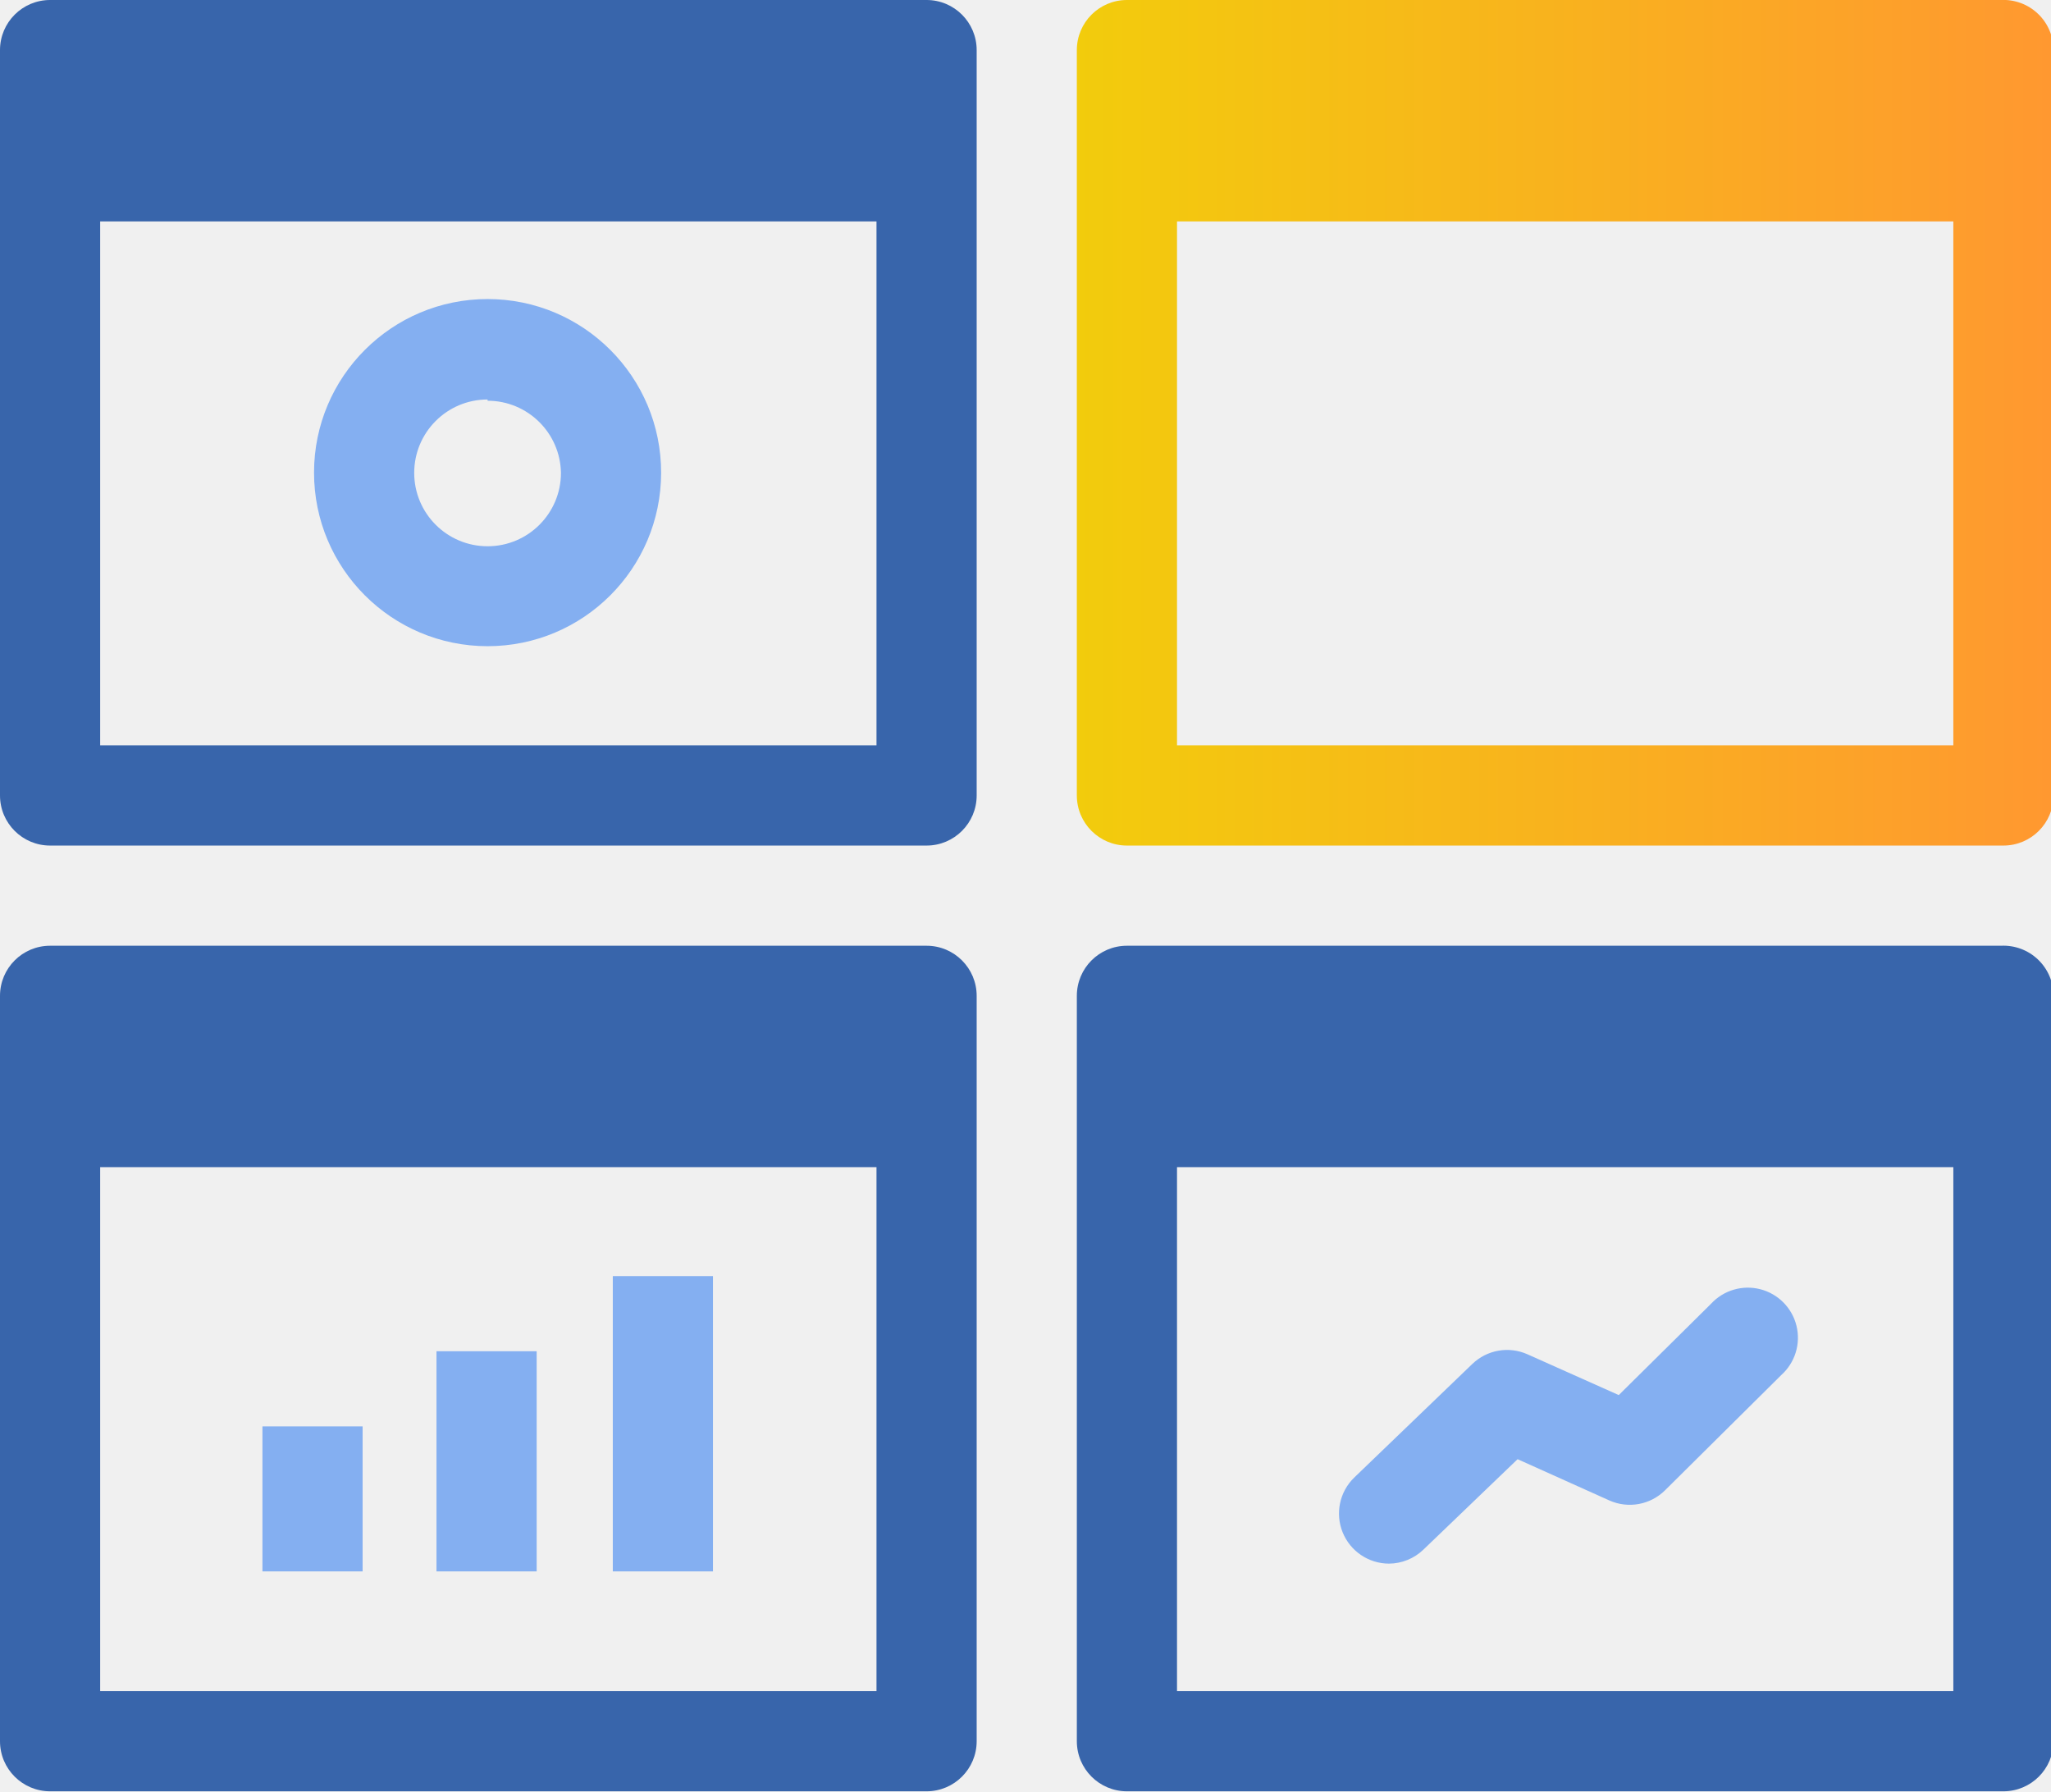
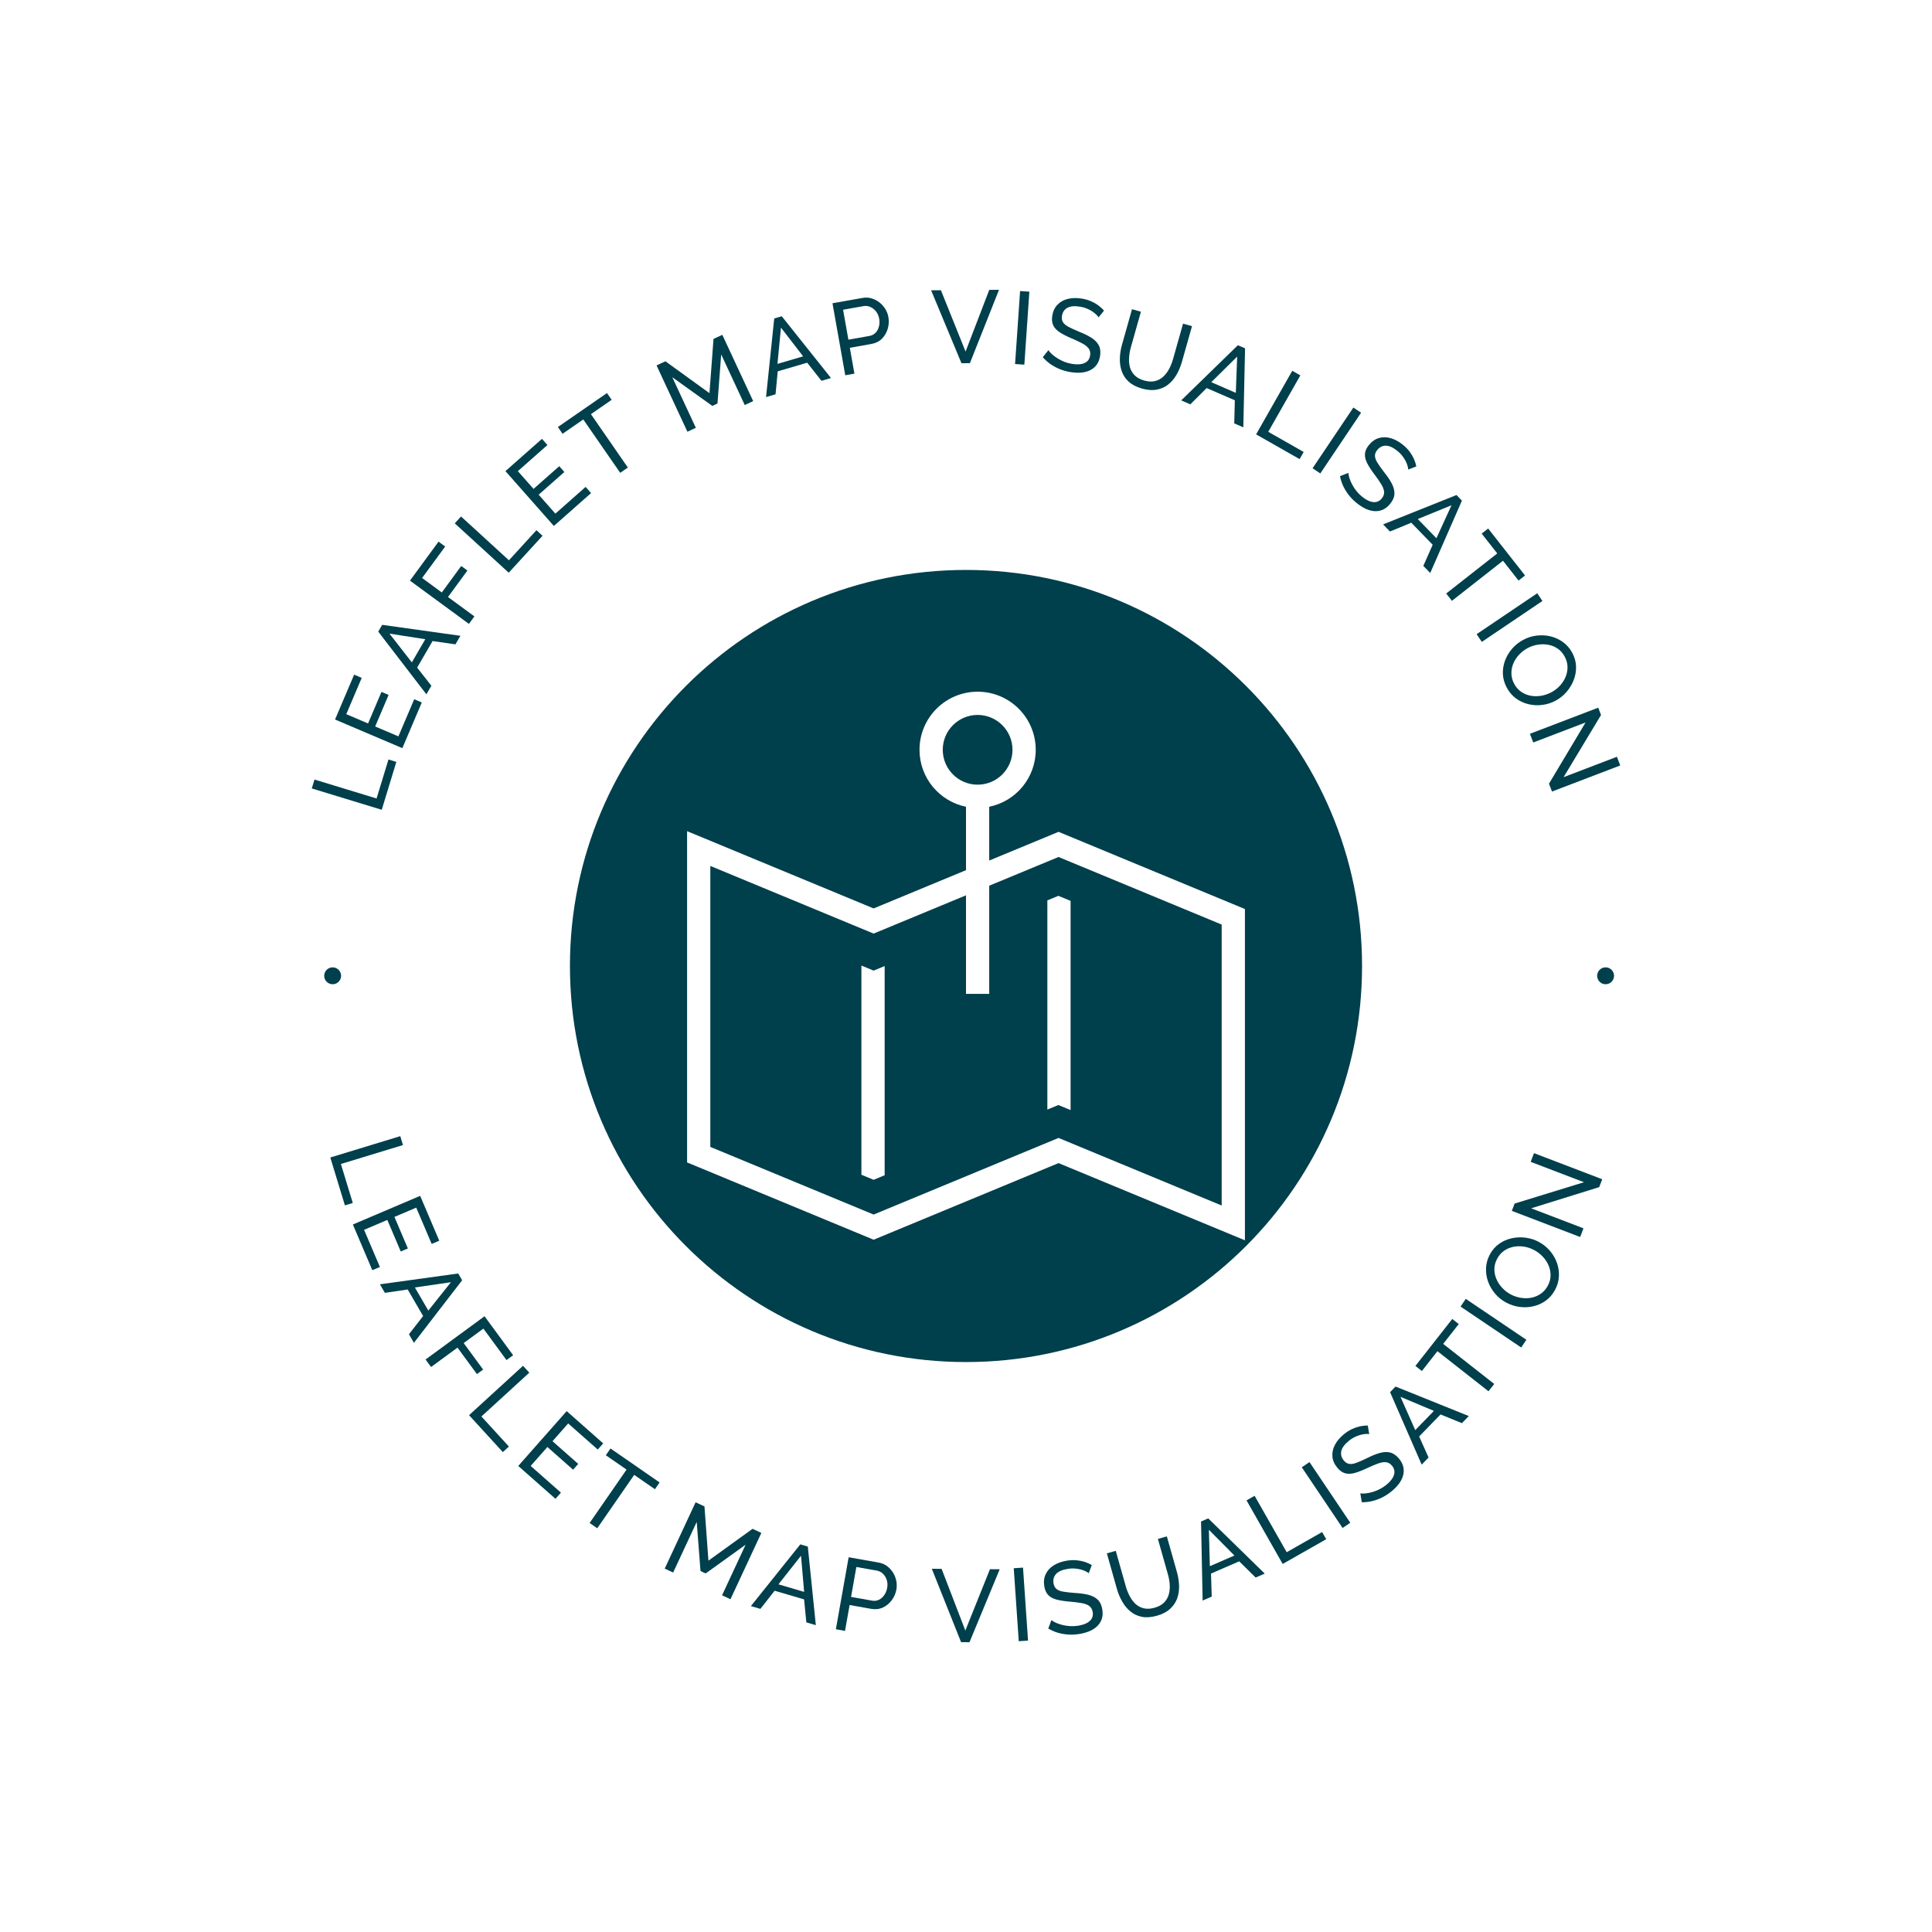
- <svg xmlns="http://www.w3.org/2000/svg" viewBox="0 0 81.9 71.52">
-   <defs>
-     <style>.cls-1{fill:#84aff1;}.cls-2{fill:#3865ab;}.cls-3{fill:url(#linear-gradient);}</style>
-     <linearGradient id="linear-gradient" x1="42.95" y1="16.88" x2="81.9" y2="16.88" gradientUnits="userSpaceOnUse">
-       <stop offset="0" stop-color="#f2cc0c" />
-       <stop offset="1" stop-color="#ff9830" />
-     </linearGradient>
-   </defs>
-   <g id="Layer_2" data-name="Layer 2">
-     <g id="Layer_1-2" data-name="Layer 1">
-       <path class="cls-1" d="M55.46,62.43A2,2,0,0,1,54.07,59l4.72-4.54a2,2,0,0,1,2.2-.39l3.65,1.63,3.68-3.64a2,2,0,1,1,2.81,2.84l-4.64,4.6a2,2,0,0,1-2.22.41L60.6,58.26l-3.76,3.61A2,2,0,0,1,55.46,62.43Z" />
-       <path class="cls-2" d="M37,0H2A2,2,0,0,0,0,2V31.76a2,2,0,0,0,2,2H37a2,2,0,0,0,2-2V2A2,2,0,0,0,37,0ZM4,29.76V8.84H35V29.76Z" />
-       <path class="cls-3" d="M79.9,0H45a2,2,0,0,0-2,2V31.76a2,2,0,0,0,2,2h35a2,2,0,0,0,2-2V2A2,2,0,0,0,79.9,0ZM47,29.76V8.84h31V29.76Z" />
-       <path class="cls-2" d="M37,37.76H2a2,2,0,0,0-2,2V69.52a2,2,0,0,0,2,2H37a2,2,0,0,0,2-2V39.76A2,2,0,0,0,37,37.76ZM4,67.52V46.6H35V67.52Z" />
-       <path class="cls-2" d="M79.9,37.76H45a2,2,0,0,0-2,2V69.52a2,2,0,0,0,2,2h35a2,2,0,0,0,2-2V39.76A2,2,0,0,0,79.9,37.76ZM47,67.52V46.6h31V67.52Z" />
-       <rect class="cls-1" x="10.48" y="56.95" width="4" height="5.79" />
-       <rect class="cls-1" x="17.43" y="53.95" width="4" height="8.79" />
-       <rect class="cls-1" x="24.47" y="50.95" width="4" height="11.79" />
-       <path class="cls-1" d="M19.47,25.8a6.93,6.93,0,1,1,6.93-6.92A6.93,6.93,0,0,1,19.47,25.8Zm0-9.85a2.93,2.93,0,1,0,2.93,2.93A2.93,2.93,0,0,0,19.47,16Z" />
-     </g>
+ <svg xmlns="http://www.w3.org/2000/svg" version="1.1" width="1000" height="1000" viewBox="0 0 1000 1000">
+   <rect width="1000" height="1000" fill="#ffffff" />
+   <g transform="matrix(0.7,0,0,0.7,150,150)">
+     <svg viewBox="0 0 280 280" data-background-color="#ffffff" preserveAspectRatio="xMidYMid meet" height="1000" width="1000">
+       <g id="tight-bounds" transform="matrix(1,0,0,1,0,0)">
+         <svg viewBox="0 0 280 280" height="280" width="280">
+           <g>
+             <svg viewBox="0 0 280 280" height="280" width="280">
+               <g>
+                 <svg viewBox="0 0 280 280" height="280" width="280">
+                   <g id="textblocktransform">
+                     <svg viewBox="0 0 280 280" height="280" width="280" id="textblock">
+                       <g>
+                         <svg viewBox="0 0 280 280" height="280" width="280">
+                           <g transform="matrix(1,0,0,1,57.50421,57.50421)">
+                             <svg viewBox="0 0 164.992 164.992" height="164.992" width="164.992">
+                               <g>
+                                 <circle r="82" cx="82.496" cy="82.496" fill="#003f4c" data-fill-palette-color="accent" />
+                                 <svg version="1.1" x="24.749" y="24.749" viewBox="6.713 6.757 87.637 86.186" enable-background="new 0 -0.856 100 100" xml:space="preserve" height="115.494" width="115.494" class="icon-o-0" data-fill-palette-color="quaternary" id="o-0">
+                                   <path d="M65.07 28.772l-10.889 4.51v-8.451c4.166-0.845 7.305-4.529 7.305-8.945 0-5.042-4.088-9.129-9.129-9.129-5.042 0-9.129 4.087-9.129 9.129 0 4.416 3.136 8.099 7.303 8.945v9.963L36.02 40.806 6.713 28.666v52.042L36.02 92.851l29.05-12.036L94.35 92.943V40.9L65.07 28.772zM46.88 15.886c0-3.025 2.453-5.478 5.478-5.478 3.023 0 5.477 2.453 5.477 5.478 0 3.024-2.453 5.477-5.477 5.477C49.333 21.363 46.88 18.91 46.88 15.886zM90.699 87.479L65.07 76.861 36.02 88.897 10.364 78.271V34.13l25.655 10.627 14.512-6.011v15.479h3.65V37.234l10.889-4.51 25.629 10.617V87.479z" fill="#ffffff" data-fill-palette-color="quaternary" />
+                                   <polygon points="34.1,49.779 34.1,82.644 36.02,83.438 37.751,82.723 37.751,49.857 36.02,50.574 " fill="#ffffff" data-fill-palette-color="quaternary" />
+                                   <polygon points="63.313,39.542 63.313,72.407 65.043,71.689 66.963,72.484 66.963,39.621 65.043,38.825 " fill="#ffffff" data-fill-palette-color="quaternary" />
+                                 </svg>
+                               </g>
+                             </svg>
+                           </g>
+                           <g>
+                             <path d="M22.059 97.744l-3.024 9.913-14.485-4.419 0.562-1.84 12.854 3.921 2.462-8.073z" fill="#003f4c" data-fill-palette-color="primary" />
+                             <path d="M22.486 92.459l3.273-7.689 1.569 0.668-4.027 9.459-13.933-5.931 3.953-9.286 1.568 0.668-3.199 7.515 4.513 1.921 2.781-6.534 1.472 0.627-2.781 6.534z" fill="#003f4c" data-fill-palette-color="primary" />
+                             <path d="M28.28 83.75l-9.969-12.981 0.814-1.402 16.199 2.268-1.031 1.772-4.732-0.683-3.196 5.497 2.946 3.757zM25.267 77.135l2.786-4.792-7.421-1.156z" fill="#003f4c" data-fill-palette-color="primary" />
+                             <path d="M38.223 67.618l-1.138 1.552-12.209-8.959 5.921-8.069 1.374 1.008-4.782 6.518 4.081 2.995 4.021-5.481 1.282 0.94-4.022 5.481z" fill="#003f4c" data-fill-palette-color="primary" />
+                             <path d="M52.323 50.926l-6.995 7.647-11.174-10.221 1.299-1.42 9.916 9.071 5.696-6.227z" fill="#003f4c" data-fill-palette-color="primary" />
+                             <path d="M54.983 46.341l6.264-5.531 1.128 1.277-7.706 6.805-10.023-11.351 7.564-6.68 1.129 1.278-6.123 5.406 3.247 3.677 5.323-4.701 1.059 1.2-5.323 4.7z" fill="#003f4c" data-fill-palette-color="primary" />
+                             <path d="M65.667 21.378l0.97 1.402-4.292 2.969 7.647 11.052-1.583 1.095-7.646-11.052-4.292 2.97-0.97-1.402z" fill="#003f4c" data-fill-palette-color="primary" />
+                             <path d="M95.937 23.047l-1.744 0.812-4.878-10.477-0.77 10.165-1.062 0.494-8.294-5.944 4.878 10.476-1.745 0.812-6.391-13.728 1.839-0.856 9.117 6.599 0.838-11.234 1.821-0.848z" fill="#003f4c" data-fill-palette-color="primary" />
+                             <path d="M98.602 22.214l1.693-16.28 1.555-0.457 10.198 12.788-1.966 0.577-2.966-3.75-6.101 1.792-0.446 4.753zM100.965 15.34l5.318-1.562-4.591-5.944z" fill="#003f4c" data-fill-palette-color="primary" />
+                             <path d="M116.899 17.361l-1.895 0.336-2.647-14.91 6.219-1.104c0.659-0.117 1.284-0.086 1.875 0.092 0.598 0.177 1.14 0.456 1.626 0.837 0.485 0.381 0.892 0.837 1.219 1.366 0.32 0.524 0.532 1.081 0.637 1.672v0c0.144 0.81 0.099 1.615-0.135 2.413-0.233 0.799-0.635 1.487-1.205 2.063-0.579 0.57-1.311 0.934-2.197 1.091v0l-4.448 0.789zM114.55 4.129l1.1 6.199 4.345-0.772c0.515-0.091 0.943-0.313 1.285-0.663 0.334-0.35 0.566-0.78 0.694-1.292 0.136-0.513 0.153-1.05 0.054-1.613v0c-0.105-0.59-0.326-1.096-0.663-1.518-0.337-0.422-0.732-0.73-1.184-0.927-0.453-0.196-0.923-0.25-1.41-0.164v0z" fill="#003f4c" data-fill-palette-color="primary" />
+                             <path d="M132.779 0.104l2.028-0.015 5.104 12.701 4.905-12.775 2.018-0.015-6.026 15.189-1.747 0.013z" fill="#003f4c" data-fill-palette-color="primary" />
+                             <path d="M152.08 15.498l-1.92-0.132 1.039-15.108 1.92 0.132z" fill="#003f4c" data-fill-palette-color="primary" />
+                             <path d="M168.573 4.311l-1.126 1.397c-0.14-0.227-0.337-0.453-0.589-0.677-0.245-0.23-0.532-0.446-0.86-0.648-0.328-0.201-0.69-0.383-1.088-0.546-0.405-0.157-0.832-0.272-1.279-0.344v0c-1.149-0.185-2.035-0.106-2.655 0.24-0.614 0.346-0.982 0.901-1.106 1.665v0c-0.085 0.53-0.012 0.973 0.221 1.328 0.225 0.354 0.615 0.675 1.169 0.961 0.553 0.294 1.26 0.62 2.12 0.978v0c1.004 0.388 1.858 0.805 2.563 1.25 0.705 0.446 1.221 0.97 1.547 1.573 0.318 0.609 0.406 1.361 0.261 2.257v0c-0.115 0.716-0.354 1.317-0.714 1.802-0.36 0.479-0.812 0.851-1.356 1.116-0.551 0.264-1.167 0.426-1.847 0.486-0.686 0.052-1.415 0.016-2.186-0.109v0c-0.764-0.123-1.495-0.322-2.192-0.597-0.696-0.282-1.34-0.626-1.931-1.032-0.597-0.414-1.14-0.901-1.629-1.459v0l1.167-1.454c0.181 0.276 0.432 0.56 0.752 0.852 0.321 0.285 0.696 0.564 1.125 0.838 0.423 0.266 0.893 0.504 1.411 0.715 0.511 0.202 1.049 0.349 1.613 0.44v0c1.067 0.172 1.924 0.112 2.571-0.178 0.654-0.29 1.041-0.807 1.161-1.551v0c0.091-0.564-0.002-1.042-0.277-1.432-0.276-0.391-0.72-0.748-1.332-1.073-0.61-0.331-1.358-0.685-2.244-1.061v0c-0.972-0.411-1.778-0.823-2.417-1.237-0.639-0.414-1.092-0.893-1.357-1.437-0.264-0.551-0.333-1.219-0.207-2.004v0c0.154-0.957 0.518-1.724 1.092-2.302 0.568-0.586 1.285-0.983 2.151-1.189 0.867-0.206 1.813-0.227 2.839-0.062v0c0.675 0.109 1.293 0.279 1.856 0.511 0.555 0.238 1.067 0.522 1.536 0.852 0.461 0.336 0.874 0.713 1.237 1.131z" fill="#003f4c" data-fill-palette-color="primary" />
+                             <path d="M176.446 20.45v0c-1.161-0.328-2.083-0.806-2.768-1.434-0.678-0.626-1.158-1.352-1.439-2.178-0.288-0.828-0.415-1.711-0.381-2.65 0.025-0.935 0.169-1.868 0.433-2.801v0l2.081-7.367 1.842 0.52-2.082 7.367c-0.201 0.711-0.323 1.426-0.367 2.146-0.051 0.717 0.013 1.391 0.19 2.02 0.179 0.623 0.506 1.172 0.98 1.647 0.468 0.473 1.121 0.828 1.96 1.064v0c0.845 0.239 1.595 0.277 2.25 0.114 0.648-0.165 1.212-0.469 1.692-0.913 0.482-0.451 0.892-0.99 1.23-1.619 0.33-0.631 0.594-1.296 0.791-1.994v0l2.081-7.367 1.852 0.524-2.081 7.367c-0.279 0.986-0.657 1.89-1.136 2.711-0.476 0.814-1.054 1.488-1.733 2.02-0.679 0.533-1.47 0.882-2.372 1.047-0.895 0.167-1.903 0.093-3.023-0.223z" fill="#003f4c" data-fill-palette-color="primary" />
+                             <path d="M184.56 22.894l11.728-11.419 1.487 0.645-0.359 16.352-1.88-0.816 0.124-4.779-5.833-2.532-3.386 3.365zM190.778 19.128l5.084 2.206 0.282-7.505z" fill="#003f4c" data-fill-palette-color="primary" />
+                             <path d="M209.071 35.056l-9.008-5.124 7.487-13.163 1.673 0.952-6.645 11.681 7.336 4.173z" fill="#003f4c" data-fill-palette-color="primary" />
+                             <path d="M213.352 38.02l-1.597-1.074 8.446-12.569 1.598 1.073z" fill="#003f4c" data-fill-palette-color="primary" />
+                             <path d="M233.228 36.568l-1.673 0.648c-0.008-0.267-0.065-0.561-0.172-0.882-0.098-0.322-0.238-0.652-0.421-0.99-0.183-0.338-0.407-0.677-0.67-1.016-0.273-0.339-0.585-0.651-0.936-0.937v0c-0.903-0.735-1.71-1.108-2.42-1.12-0.704-0.007-1.301 0.29-1.789 0.891v0c-0.339 0.416-0.496 0.837-0.473 1.26 0.018 0.419 0.196 0.892 0.532 1.417 0.332 0.531 0.782 1.166 1.349 1.906v0c0.676 0.837 1.208 1.625 1.596 2.363 0.388 0.738 0.573 1.45 0.554 2.136-0.029 0.687-0.329 1.382-0.901 2.085v0c-0.458 0.562-0.964 0.964-1.519 1.205-0.551 0.235-1.128 0.332-1.732 0.289-0.609-0.046-1.224-0.214-1.843-0.502-0.62-0.298-1.233-0.693-1.84-1.186v0c-0.6-0.488-1.134-1.026-1.6-1.612-0.462-0.592-0.848-1.211-1.158-1.858-0.31-0.657-0.538-1.35-0.682-2.079v0l1.737-0.676c0.019 0.33 0.094 0.701 0.226 1.114 0.136 0.407 0.321 0.837 0.557 1.288 0.234 0.442 0.522 0.883 0.864 1.324 0.342 0.431 0.734 0.827 1.178 1.187v0c0.838 0.682 1.611 1.059 2.316 1.13 0.712 0.076 1.305-0.179 1.781-0.763v0c0.361-0.443 0.519-0.903 0.475-1.38-0.044-0.476-0.25-1.008-0.618-1.594-0.363-0.592-0.835-1.272-1.414-2.04v0c-0.637-0.841-1.129-1.601-1.475-2.279-0.347-0.678-0.5-1.319-0.458-1.923 0.046-0.609 0.32-1.222 0.822-1.839v0c0.612-0.752 1.31-1.235 2.096-1.45 0.785-0.224 1.604-0.21 2.457 0.045 0.854 0.254 1.684 0.709 2.49 1.365v0c0.53 0.431 0.981 0.888 1.352 1.37 0.362 0.483 0.664 0.985 0.906 1.505 0.232 0.521 0.401 1.054 0.506 1.598z" fill="#003f4c" data-fill-palette-color="primary" />
+                             <path d="M226.353 48.573l15.194-6.087 1.129 1.163-6.564 14.981-1.428-1.471 1.938-4.371-4.428-4.564-4.413 1.82zM233.536 47.461l3.86 3.978 3.121-6.831z" fill="#003f4c" data-fill-palette-color="primary" />
+                             <path d="M255.742 59.148l-1.341 1.053-3.223-4.105-10.569 8.299-1.189-1.513 10.57-8.299-3.223-4.105 1.341-1.053z" fill="#003f4c" data-fill-palette-color="primary" />
+                             <path d="M246.794 72.895l-1.076-1.595 12.551-8.472 1.077 1.595z" fill="#003f4c" data-fill-palette-color="primary" />
+                             <path d="M251.969 82.383v0c-0.505-0.94-0.776-1.894-0.813-2.863-0.034-0.963 0.121-1.897 0.465-2.802 0.345-0.905 0.842-1.726 1.491-2.463 0.646-0.727 1.396-1.32 2.251-1.778v0c0.891-0.478 1.824-0.774 2.8-0.886 0.982-0.116 1.942-0.061 2.878 0.164 0.939 0.232 1.8 0.632 2.58 1.202 0.778 0.564 1.409 1.297 1.894 2.2v0c0.505 0.94 0.768 1.894 0.79 2.864 0.022 0.969-0.144 1.905-0.499 2.808-0.354 0.902-0.853 1.72-1.496 2.453-0.637 0.73-1.376 1.321-2.217 1.773v0c-0.891 0.478-1.822 0.777-2.796 0.895-0.979 0.122-1.938 0.067-2.877-0.164-0.939-0.232-1.795-0.631-2.567-1.198-0.771-0.567-1.4-1.302-1.884-2.205zM256.278 74.182v0c-0.676 0.363-1.27 0.825-1.785 1.385-0.517 0.555-0.913 1.167-1.186 1.836-0.271 0.66-0.399 1.35-0.384 2.07 0.015 0.72 0.207 1.424 0.576 2.112v0c0.383 0.713 0.876 1.271 1.481 1.674 0.601 0.397 1.258 0.662 1.969 0.795 0.715 0.123 1.442 0.12 2.18-0.008 0.735-0.134 1.422-0.372 2.062-0.715v0c0.676-0.363 1.269-0.82 1.78-1.371 0.508-0.558 0.902-1.173 1.181-1.845 0.27-0.675 0.398-1.365 0.385-2.07-0.018-0.711-0.208-1.404-0.571-2.08v0c-0.386-0.719-0.876-1.278-1.471-1.679-0.598-0.407-1.255-0.672-1.97-0.794-0.712-0.132-1.434-0.136-2.167-0.012-0.736 0.118-1.429 0.352-2.08 0.702z" fill="#003f4c" data-fill-palette-color="primary" />
+                             <path d="M260.701 102.251l7.572-12.67-10.833 4.142-0.687-1.798 14.145-5.408 0.578 1.514-7.752 12.873 11.038-4.22 0.688 1.797-14.125 5.401z" fill="#003f4c" data-fill-palette-color="primary" />
+                             <path d="M11.41 189.56l-3.024-9.913 14.485-4.418 0.561 1.841-12.854 3.921 2.463 8.072z" fill="#003f4c" data-fill-palette-color="primary" />
+                             <path d="M15.38 194.622l3.273 7.689-1.569 0.667-4.026-9.458 13.933-5.932 3.953 9.286-1.569 0.668-3.199-7.516-4.513 1.922 2.782 6.533-1.473 0.627-2.781-6.534z" fill="#003f4c" data-fill-palette-color="primary" />
+                             <path d="M18.656 205.901l16.214-2.24 0.814 1.401-9.985 12.954-1.03-1.772 2.934-3.774-3.195-5.497-4.722 0.7zM25.895 206.555l2.786 4.792 4.677-5.876z" fill="#003f4c" data-fill-palette-color="primary" />
+                             <path d="M29.248 223.024l-1.139-1.552 12.209-8.958 5.921 8.069-1.374 1.008-4.783-6.517-4.081 2.994 4.022 5.481-1.282 0.94-4.021-5.48z" fill="#003f4c" data-fill-palette-color="primary" />
+                             <path d="M44.108 240.644l-6.995-7.647 11.174-10.221 1.299 1.419-9.916 9.071 5.696 6.227z" fill="#003f4c" data-fill-palette-color="primary" />
+                             <path d="M49.871 243.505l6.263 5.531-1.128 1.278-7.706-6.805 10.024-11.351 7.564 6.68-1.128 1.278-6.122-5.407-3.247 3.677 5.323 4.7-1.059 1.2-5.323-4.701z" fill="#003f4c" data-fill-palette-color="primary" />
+                             <path d="M76.565 246.926l-0.97 1.402-4.291-2.969-7.647 11.051-1.582-1.095 7.646-11.051-4.291-2.969 0.97-1.402z" fill="#003f4c" data-fill-palette-color="primary" />
+                             <path d="M91.238 271.102l-1.744-0.812 4.877-10.477-8.274 5.954-1.062-0.495-0.789-10.173-4.878 10.477-1.744-0.813 6.391-13.728 1.839 0.856 0.819 11.225 9.136-6.59 1.821 0.847z" fill="#003f4c" data-fill-palette-color="primary" />
+                             <path d="M95.465 272.523l10.228-12.778 1.555 0.456 1.662 16.272-1.966-0.578-0.466-4.758-6.101-1.793-2.946 3.757zM101.17 268.019l5.318 1.562-0.647-7.482z" fill="#003f4c" data-fill-palette-color="primary" />
+                             <path d="M114.953 277.657l-1.895-0.337 2.647-14.91 6.219 1.104c0.659 0.117 1.235 0.361 1.729 0.732 0.5 0.372 0.913 0.821 1.238 1.346 0.325 0.525 0.55 1.092 0.675 1.702 0.12 0.602 0.127 1.198 0.022 1.789v0c-0.144 0.81-0.463 1.55-0.957 2.22-0.494 0.67-1.108 1.177-1.842 1.521-0.739 0.336-1.552 0.425-2.437 0.268v0l-4.449-0.79zM117.302 264.425l-1.101 6.199 4.346 0.771c0.515 0.091 0.993 0.031 1.434-0.181 0.434-0.213 0.8-0.538 1.097-0.973 0.304-0.435 0.506-0.933 0.605-1.497v0c0.105-0.59 0.072-1.141-0.099-1.653-0.171-0.512-0.435-0.938-0.793-1.277-0.357-0.34-0.78-0.553-1.267-0.64v0z" fill="#003f4c" data-fill-palette-color="primary" />
+                             <path d="M132.921 264.798l2.029 0.015 4.914 12.775 5.094-12.7 2.018 0.015-6.251 15.097-1.746-0.013z" fill="#003f4c" data-fill-palette-color="primary" />
+                             <path d="M152.843 279.665l-1.919 0.132-1.039-15.108 1.919-0.132z" fill="#003f4c" data-fill-palette-color="primary" />
+                             <path d="M166.04 264.036l-0.629 1.68c-0.204-0.172-0.462-0.325-0.773-0.458-0.305-0.141-0.645-0.256-1.02-0.345-0.374-0.088-0.776-0.147-1.204-0.176-0.434-0.022-0.875 0.003-1.323 0.075v0c-1.149 0.185-1.965 0.539-2.445 1.062-0.474 0.521-0.649 1.164-0.526 1.928v0c0.085 0.53 0.294 0.927 0.626 1.191 0.325 0.265 0.796 0.447 1.413 0.546 0.617 0.105 1.39 0.192 2.319 0.262v0c1.075 0.053 2.017 0.18 2.827 0.381 0.809 0.201 1.464 0.537 1.963 1.007 0.494 0.478 0.813 1.165 0.957 2.06v0c0.115 0.716 0.078 1.361-0.112 1.935-0.191 0.568-0.503 1.063-0.936 1.486-0.44 0.424-0.974 0.771-1.601 1.042-0.635 0.265-1.338 0.459-2.109 0.584v0c-0.764 0.123-1.52 0.164-2.269 0.122-0.749-0.049-1.469-0.173-2.157-0.372-0.697-0.205-1.365-0.497-2.006-0.874v0l0.651-1.747c0.259 0.205 0.586 0.396 0.982 0.573 0.395 0.169 0.839 0.317 1.332 0.442 0.485 0.119 1.006 0.198 1.563 0.235 0.549 0.032 1.106 0.002 1.67-0.089v0c1.067-0.172 1.862-0.498 2.385-0.978 0.53-0.481 0.735-1.093 0.615-1.837v0c-0.091-0.564-0.329-0.989-0.714-1.272-0.385-0.284-0.918-0.484-1.601-0.6-0.684-0.123-1.505-0.223-2.464-0.302v0c-1.052-0.085-1.946-0.223-2.683-0.415-0.737-0.192-1.317-0.504-1.74-0.937-0.424-0.44-0.699-1.052-0.826-1.838v0c-0.154-0.957-0.05-1.8 0.312-2.529 0.355-0.735 0.911-1.337 1.669-1.805 0.758-0.468 1.65-0.785 2.675-0.95v0c0.675-0.109 1.315-0.141 1.923-0.098 0.601 0.051 1.177 0.16 1.726 0.325 0.544 0.174 1.054 0.402 1.53 0.686z" fill="#003f4c" data-fill-palette-color="primary" />
+                             <path d="M179.53 274.52v0c-1.161 0.328-2.197 0.403-3.11 0.227-0.905-0.179-1.694-0.547-2.365-1.103-0.678-0.555-1.249-1.241-1.712-2.06-0.468-0.81-0.834-1.681-1.097-2.613v0l-2.082-7.367 1.842-0.52 2.082 7.367c0.201 0.711 0.471 1.385 0.81 2.02 0.332 0.638 0.739 1.179 1.219 1.623 0.479 0.437 1.044 0.734 1.696 0.89 0.646 0.158 1.388 0.119 2.227-0.119v0c0.845-0.239 1.504-0.599 1.977-1.08 0.466-0.479 0.787-1.034 0.965-1.663 0.175-0.636 0.242-1.311 0.2-2.024-0.049-0.711-0.172-1.415-0.369-2.113v0l-2.081-7.367 1.851-0.523 2.082 7.367c0.279 0.986 0.429 1.954 0.451 2.905 0.02 0.943-0.12 1.82-0.42 2.629-0.3 0.809-0.791 1.52-1.473 2.133-0.675 0.611-1.573 1.075-2.693 1.391z" fill="#003f4c" data-fill-palette-color="primary" />
+                             <path d="M188.992 271.375l-0.329-16.365 1.487-0.645 11.698 11.431-1.88 0.816-3.406-3.355-5.833 2.531 0.144 4.771zM190.488 264.262l5.085-2.207-5.289-5.331z" fill="#003f4c" data-fill-palette-color="primary" />
+                             <path d="M214.576 258.676l-9.009 5.125-7.487-13.163 1.672-0.951 6.645 11.681 7.336-4.173z" fill="#003f4c" data-fill-palette-color="primary" />
+                             <path d="M219.562 255.277l-1.597 1.073-8.447-12.569 1.598-1.073z" fill="#003f4c" data-fill-palette-color="primary" />
+                             <path d="M223.187 235.145l0.294 1.77c-0.263-0.047-0.562-0.05-0.899-0.011-0.335 0.03-0.687 0.1-1.055 0.211-0.368 0.111-0.745 0.26-1.131 0.449-0.387 0.198-0.756 0.44-1.108 0.726v0c-0.903 0.735-1.433 1.449-1.588 2.141-0.15 0.688 0.019 1.333 0.507 1.933v0c0.339 0.416 0.718 0.656 1.138 0.719 0.414 0.067 0.913-0.01 1.496-0.232 0.587-0.217 1.301-0.528 2.14-0.933v0c0.957-0.491 1.837-0.852 2.639-1.081 0.802-0.23 1.536-0.266 2.204-0.108 0.667 0.168 1.286 0.603 1.858 1.306v0c0.458 0.562 0.748 1.14 0.87 1.732 0.118 0.587 0.095 1.172-0.069 1.755-0.169 0.587-0.458 1.155-0.866 1.702-0.418 0.547-0.93 1.067-1.536 1.56v0c-0.6 0.488-1.235 0.901-1.904 1.239-0.673 0.332-1.359 0.584-2.055 0.755-0.706 0.17-1.431 0.252-2.174 0.245v0l-0.309-1.838c0.327 0.048 0.706 0.05 1.137 0.005 0.426-0.05 0.885-0.144 1.375-0.282 0.48-0.139 0.971-0.331 1.471-0.578 0.491-0.247 0.959-0.551 1.403-0.911v0c0.838-0.682 1.364-1.361 1.577-2.038 0.219-0.681 0.09-1.314-0.385-1.898v0c-0.361-0.443-0.779-0.692-1.254-0.746-0.475-0.054-1.037 0.04-1.686 0.28-0.654 0.235-1.415 0.558-2.286 0.969v0c-0.953 0.452-1.797 0.779-2.531 0.981-0.734 0.202-1.393 0.221-1.976 0.057-0.587-0.169-1.132-0.562-1.633-1.179v0c-0.612-0.752-0.943-1.534-0.993-2.347-0.06-0.814 0.121-1.613 0.544-2.397 0.423-0.784 1.037-1.504 1.842-2.16v0c0.53-0.431 1.069-0.78 1.617-1.045 0.547-0.256 1.099-0.449 1.658-0.581 0.558-0.121 1.114-0.178 1.668-0.17z" fill="#003f4c" data-fill-palette-color="primary" />
+                             <path d="M234.343 243.236l-6.542-15.004 1.129-1.163 15.172 6.109-1.428 1.471-4.427-1.804-4.428 4.564 1.952 4.356zM233.015 236.089l3.86-3.978-6.922-2.913z" fill="#003f4c" data-fill-palette-color="primary" />
+                             <path d="M240.677 213.079l1.341 1.053-3.223 4.105 10.57 8.299-1.188 1.513-10.57-8.299-3.223 4.105-1.341-1.053z" fill="#003f4c" data-fill-palette-color="primary" />
+                             <path d="M256.022 217.389l-1.077 1.595-12.551-8.472 1.076-1.595z" fill="#003f4c" data-fill-palette-color="primary" />
+                             <path d="M261.962 207.038v0c-0.505 0.94-1.15 1.693-1.938 2.26-0.784 0.56-1.648 0.947-2.593 1.16-0.945 0.213-1.904 0.252-2.876 0.117-0.963-0.137-1.871-0.435-2.726-0.894v0c-0.891-0.478-1.653-1.093-2.285-1.844-0.639-0.755-1.124-1.585-1.453-2.49-0.326-0.911-0.467-1.849-0.423-2.815 0.04-0.96 0.303-1.891 0.787-2.794v0c0.505-0.94 1.155-1.687 1.951-2.24 0.796-0.554 1.668-0.932 2.616-1.136 0.948-0.203 1.905-0.239 2.872-0.108 0.96 0.128 1.861 0.418 2.702 0.87v0c0.891 0.478 1.654 1.09 2.291 1.835 0.643 0.749 1.127 1.578 1.453 2.49 0.326 0.911 0.466 1.845 0.419 2.8-0.047 0.956-0.312 1.886-0.797 2.789zM252.745 207.977v0c0.676 0.363 1.389 0.604 2.14 0.722 0.748 0.125 1.477 0.116 2.186-0.025 0.7-0.139 1.346-0.413 1.938-0.823 0.592-0.41 1.073-0.959 1.442-1.648v0c0.383-0.713 0.575-1.432 0.578-2.158-0.001-0.721-0.143-1.414-0.426-2.081-0.293-0.664-0.696-1.268-1.211-1.813-0.518-0.539-1.096-0.98-1.734-1.323v0c-0.676-0.363-1.385-0.605-2.127-0.727-0.745-0.115-1.476-0.104-2.191 0.035-0.712 0.148-1.358 0.422-1.937 0.823-0.583 0.407-1.055 0.949-1.419 1.624v0c-0.386 0.719-0.582 1.437-0.587 2.154-0.009 0.723 0.133 1.417 0.426 2.081 0.283 0.666 0.679 1.271 1.188 1.812 0.505 0.548 1.083 0.997 1.734 1.347z" fill="#003f4c" data-fill-palette-color="primary" />
+                             <path d="M271.1 185.781l-14.094 4.386 10.833 4.142-0.687 1.798-14.145-5.409 0.579-1.514 14.363-4.417-11.038-4.22 0.687-1.798 14.125 5.401z" fill="#003f4c" data-fill-palette-color="primary" />
+                             <path d="M7.124 142.028c0-0.965 0.782-1.748 1.748-1.748 0.965 0 1.748 0.782 1.747 1.748 0 0.965-0.782 1.748-1.747 1.748-0.965 0-1.748-0.782-1.748-1.748z" fill="#003f4c" data-fill-palette-color="primary" />
+                             <path d="M270.674 142.028c0-0.965 0.782-1.748 1.748-1.748 0.965 0 1.748 0.782 1.747 1.748 0 0.965-0.782 1.748-1.747 1.748-0.965 0-1.748-0.782-1.748-1.748z" fill="#003f4c" data-fill-palette-color="primary" />
+                           </g>
+                         </svg>
+                       </g>
+                     </svg>
+                   </g>
+                 </svg>
+               </g>
+             </svg>
+           </g>
+           <defs />
+         </svg>
+         <rect width="280" height="280" fill="none" stroke="none" visibility="hidden" />
+       </g>
+     </svg>
  </g>
</svg>
